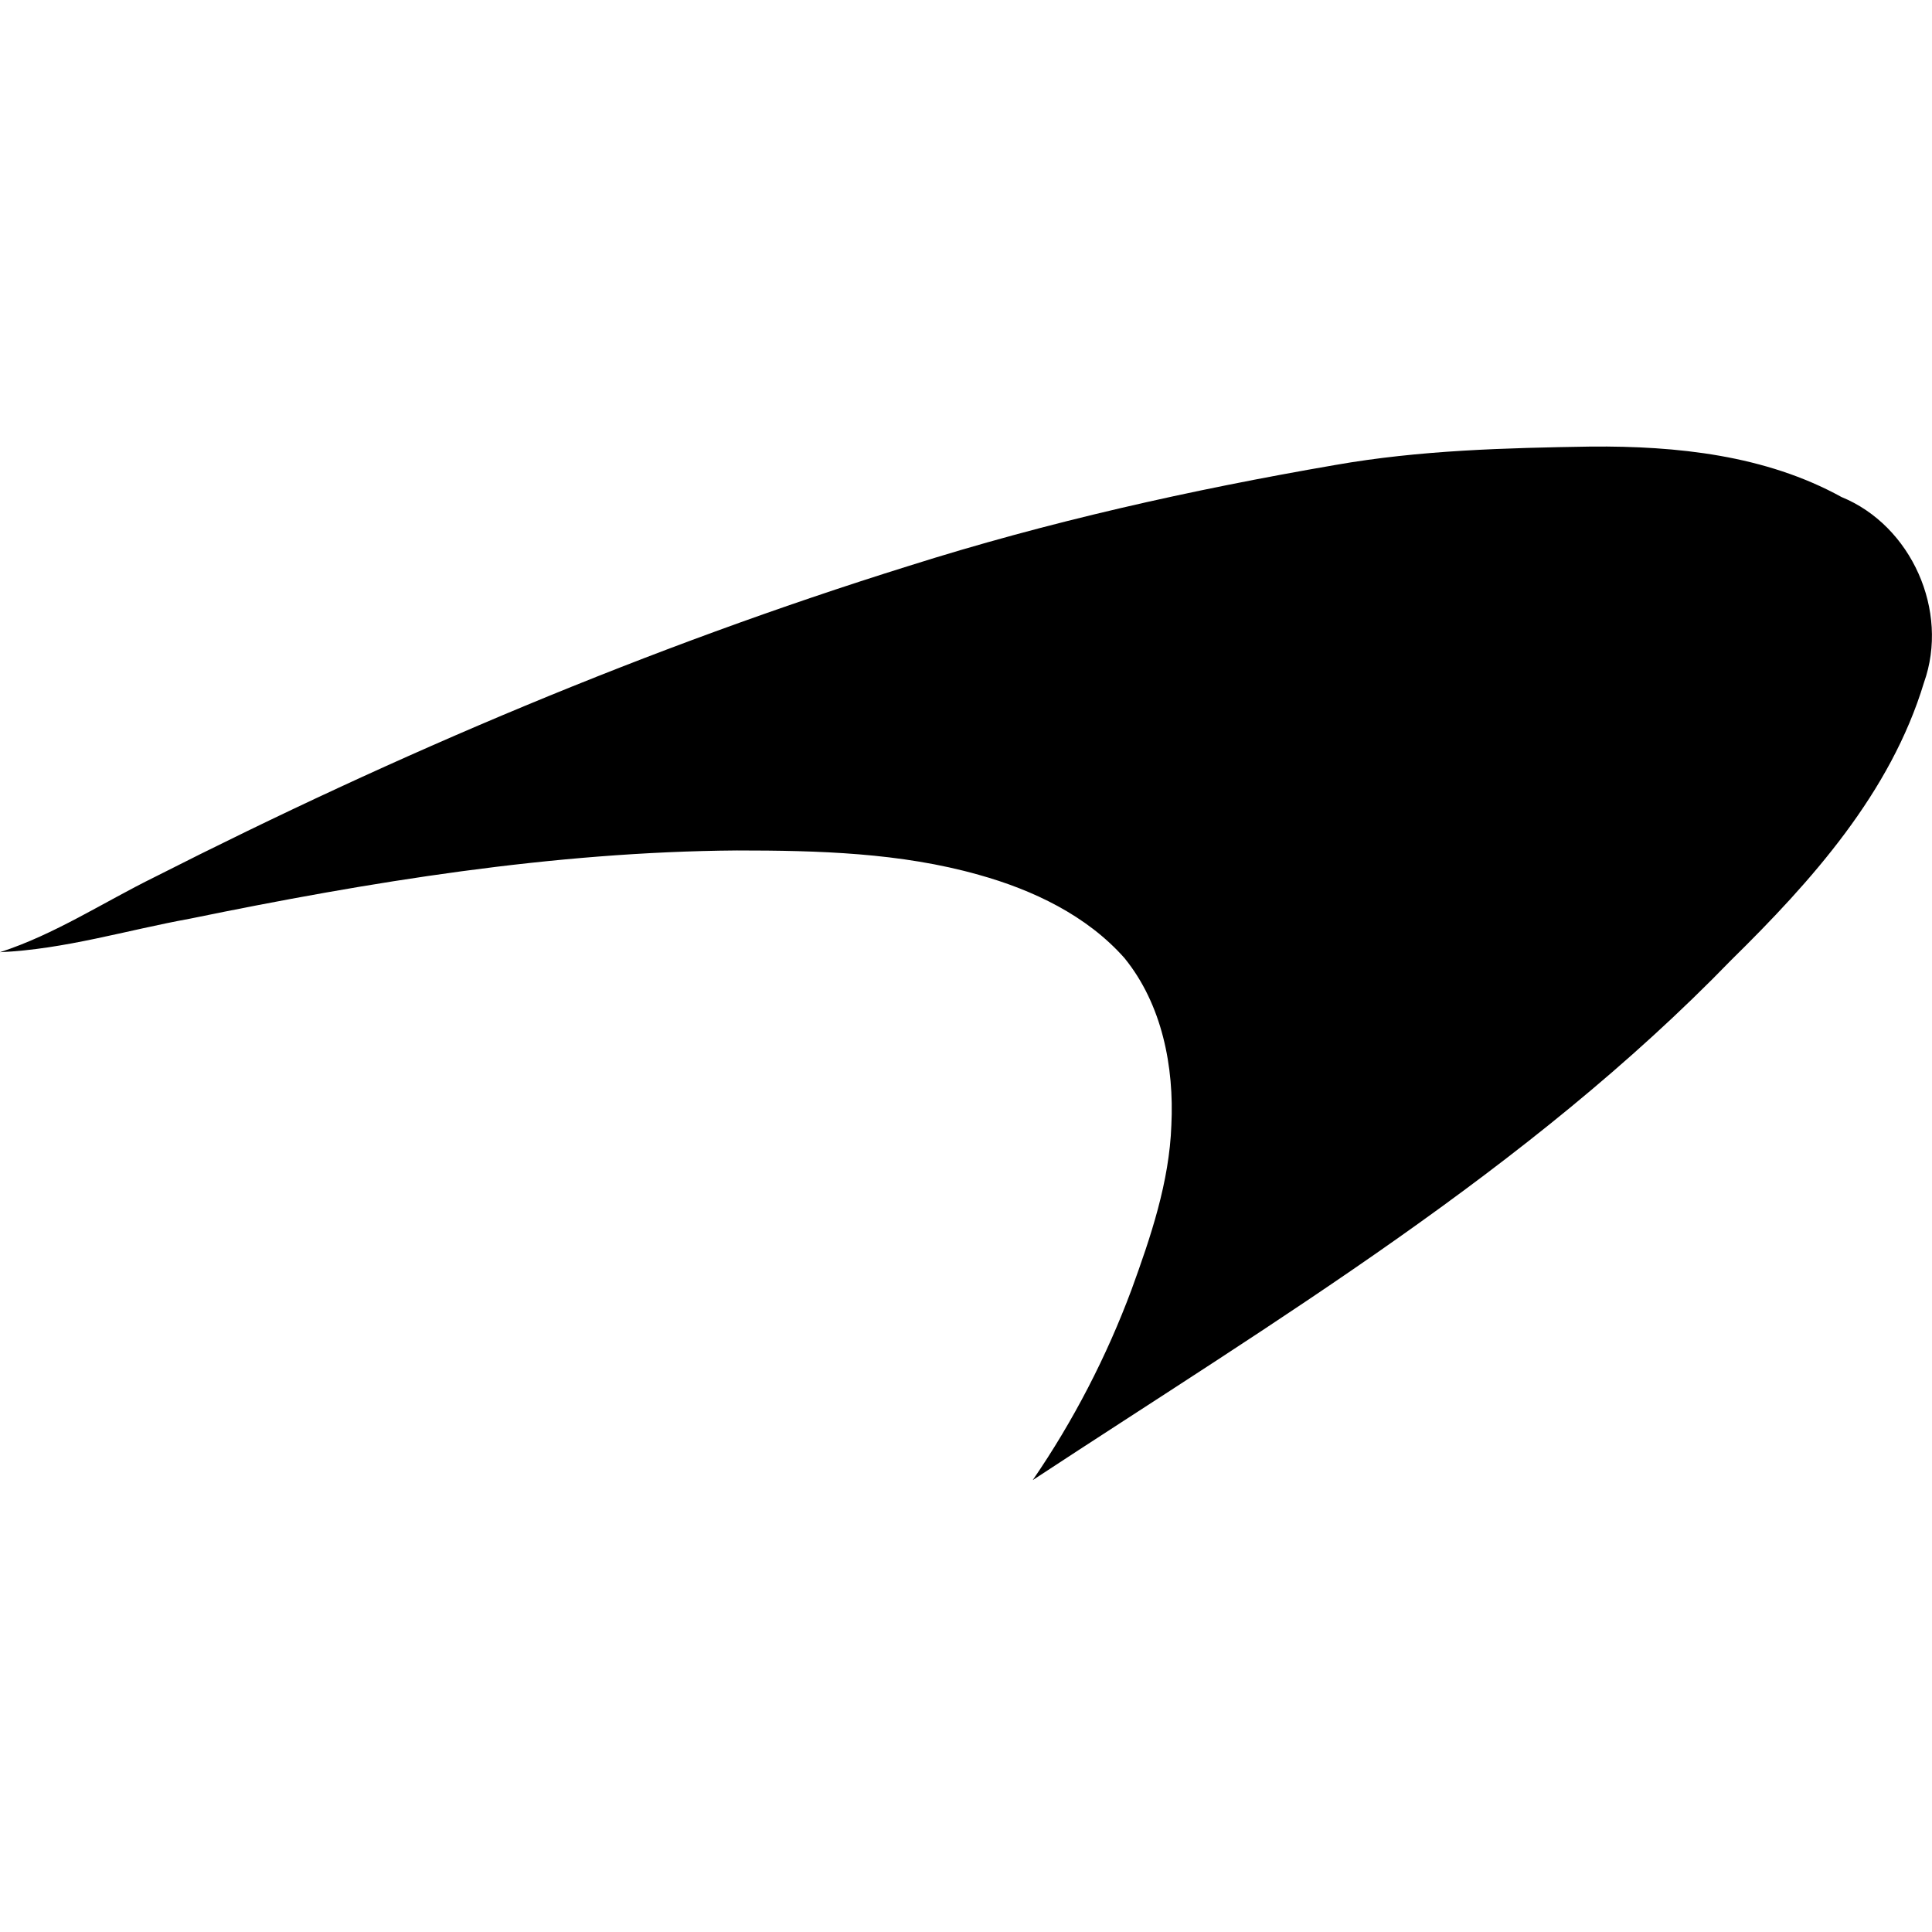
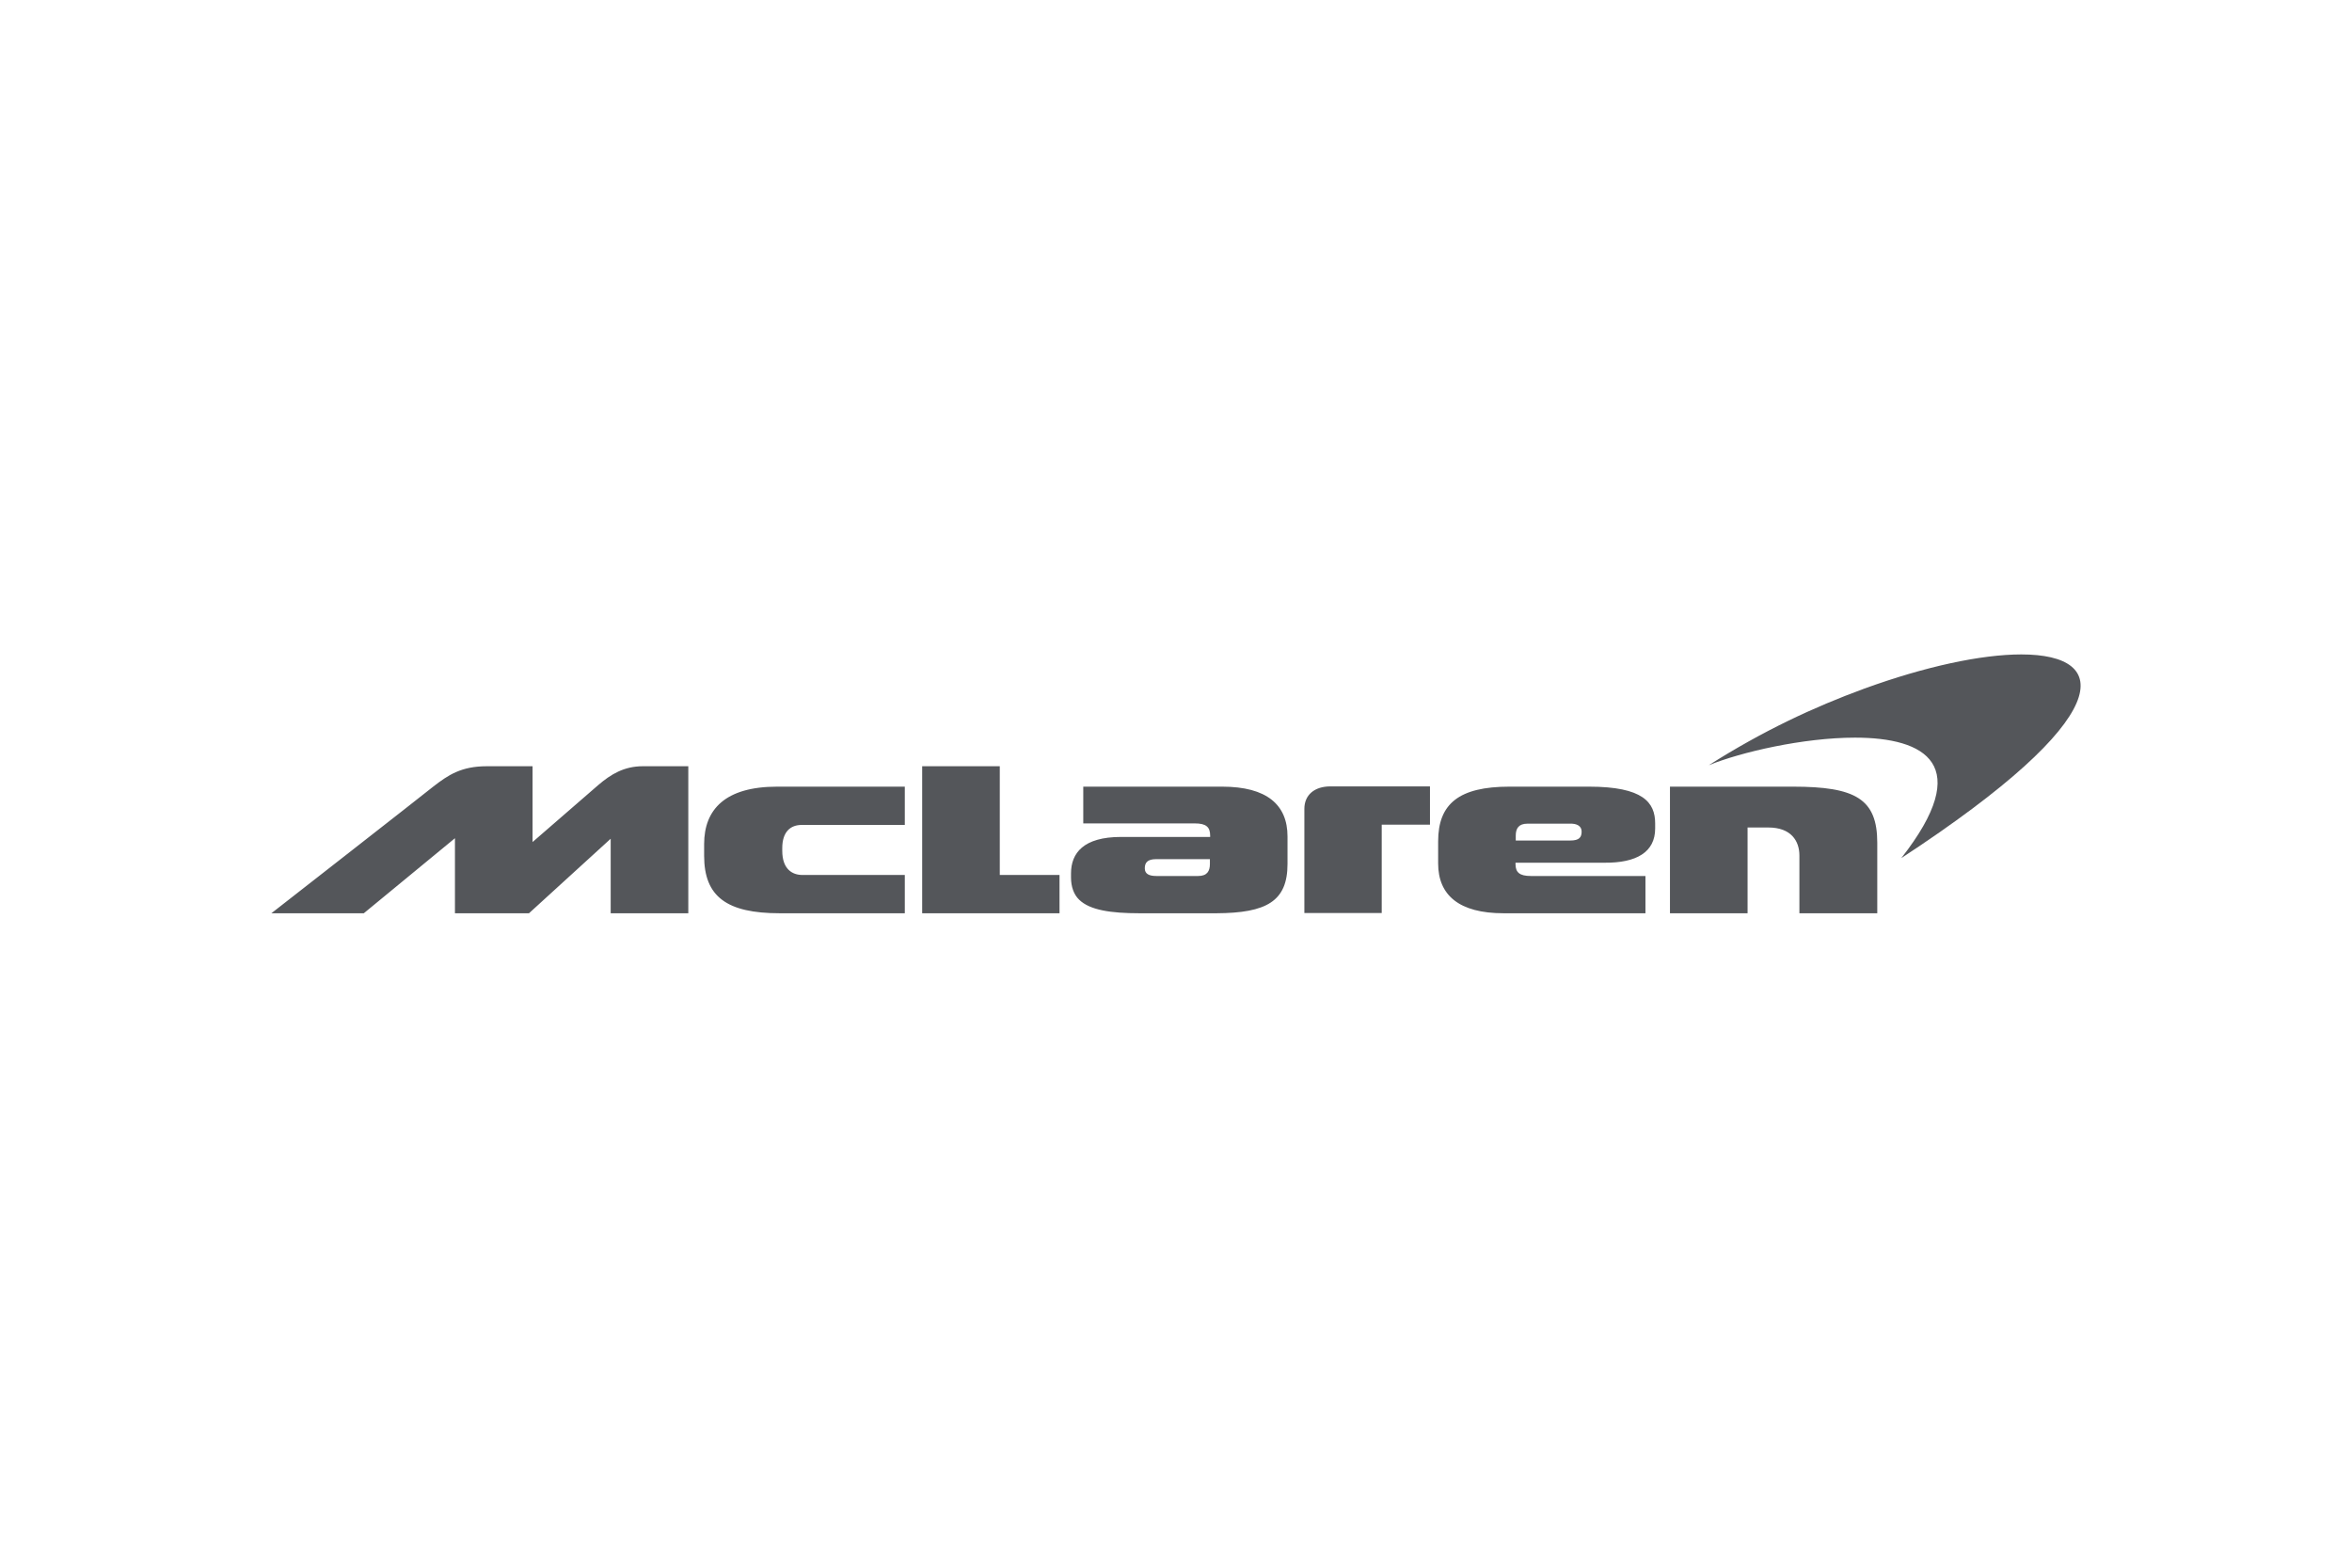
- <svg xmlns="http://www.w3.org/2000/svg" version="1.1" id="Layer_1" x="0px" y="0px" viewBox="0 0 1413 1413" style="enable-background:new 0 0 1413 1413;" xml:space="preserve" width="20px" height="20px">
-   <g id="_x23_ee2629ff">
-     <path d="M976.4,340.1c61.9-10.9,124.8-12.5,187.3-13.5c62.4-0.5,127.4,6.2,183.1,36.9c51,20.8,79.1,83.2,60.3,135.8   c-24.4,80.6-82.2,145.1-141,202.9c-148.8,153.5-333.4,263.7-510.8,380.3c29.7-43.2,54.1-90.5,72.3-139.4   c14-38.5,27.6-78.5,29.1-120.2c2.1-42.7-6.8-88.4-34.3-122.2c-27.6-31.2-67.1-49.9-106.6-60.9C658.6,623.6,598.2,622,538.9,622   c-134.7,1-268.4,22.9-400,49.9C92.6,680.3,47.3,694.3,0,696.4c40.1-13,75.4-36.4,113.4-55.1c177.4-90,361-168,550.9-227.3   C766.2,381.7,870.8,358.3,976.4,340.1z" />
-   </g>
+ <svg xmlns="http://www.w3.org/2000/svg" height="800" width="1200" xml:space="preserve" y="0" x="0" id="Layer_1" version="1.1" viewBox="-106.297 -25.35 921.239 152.1">
+   <style id="style14551" type="text/css">.st0{fill:#54565a}</style>
+   <path id="path14553" d="M629 101.4V73.8c0-17.2-8.5-22-33-22h-48.2v49.6h30.4V67.8h8.1c9 0 12.2 5.3 12.2 11v22.6zm-87-33.2v-2c0-8.2-4.7-14.4-25.9-14.4h-31.2c-19.7 0-27.9 6.7-27.9 21.4v8.7c0 12.4 8.2 19.5 25.6 19.5h55.6V86.8h-44.9c-4.4 0-6-1.4-6-4.7v-.5h34.9c12.4.1 19.8-4.1 19.8-13.4zm-28.8 1.2c0 2.2-.9 3.5-4.4 3.5h-21.4V71c0-2.8 1.1-4.7 4.6-4.7h16.6c2.7-.1 4.6.9 4.6 3.1zm-78.4-2.7h19v-15h-39c-6.3 0-10.2 3.4-10.2 8.8v40.8h30.3V66.7zM398 82.1V71.3c0-12.4-8.1-19.5-25.6-19.5H318v14.4h43.7c4.4 0 6 1.4 6 4.8v.5h-34.9c-14.7 0-19.6 6.3-19.6 14.3v1.6c0 3.6 1.1 6.7 3.2 8.7 4.2 4.1 12.5 5.3 23.6 5.3h30.2c19.6-.1 27.8-4.7 27.8-19.3zm-30.4 0c0 2.8-1.1 4.7-4.6 4.7h-16.4c-2.8 0-4.5-.8-4.5-3s1-3.6 4.5-3.6h21zm-58.9 19.3v-15h-23.4V43.8h-30.4v57.6h53.8m-109.6 0h49v-15H208c-3.9 0-7.9-2.2-7.9-9.5v-1c0-6.5 3.3-9.1 7.6-9.1h40.4v-15h-50c-20.3 0-28.6 8.9-28.6 22.5v4.6c0 16 8.9 22.5 29.6 22.5zm-66.2 0h30.4V43.8h-17.8c-7.3 0-12.5 3.1-17.5 7.4-5.6 4.9-25.7 22.3-25.7 22.3V43.8H84.4c-10.1 0-15.2 3.5-20.9 7.9C59.7 54.8 0 101.4 0 101.4h36.2L71.9 72v29.4h29l32-29.2z" class="st0" />
+   <path id="path14555" d="M685.4 0c-15.6 0-37.6 4.7-61.5 13.4-19.9 7.3-39.6 16.5-60.9 30 12.5-5.1 37-10.8 57.3-10.8 27.4 0 46.9 10.5 18.1 47.2C723.3 24.2 720.9 0 685.4 0" class="st0" />
</svg>
